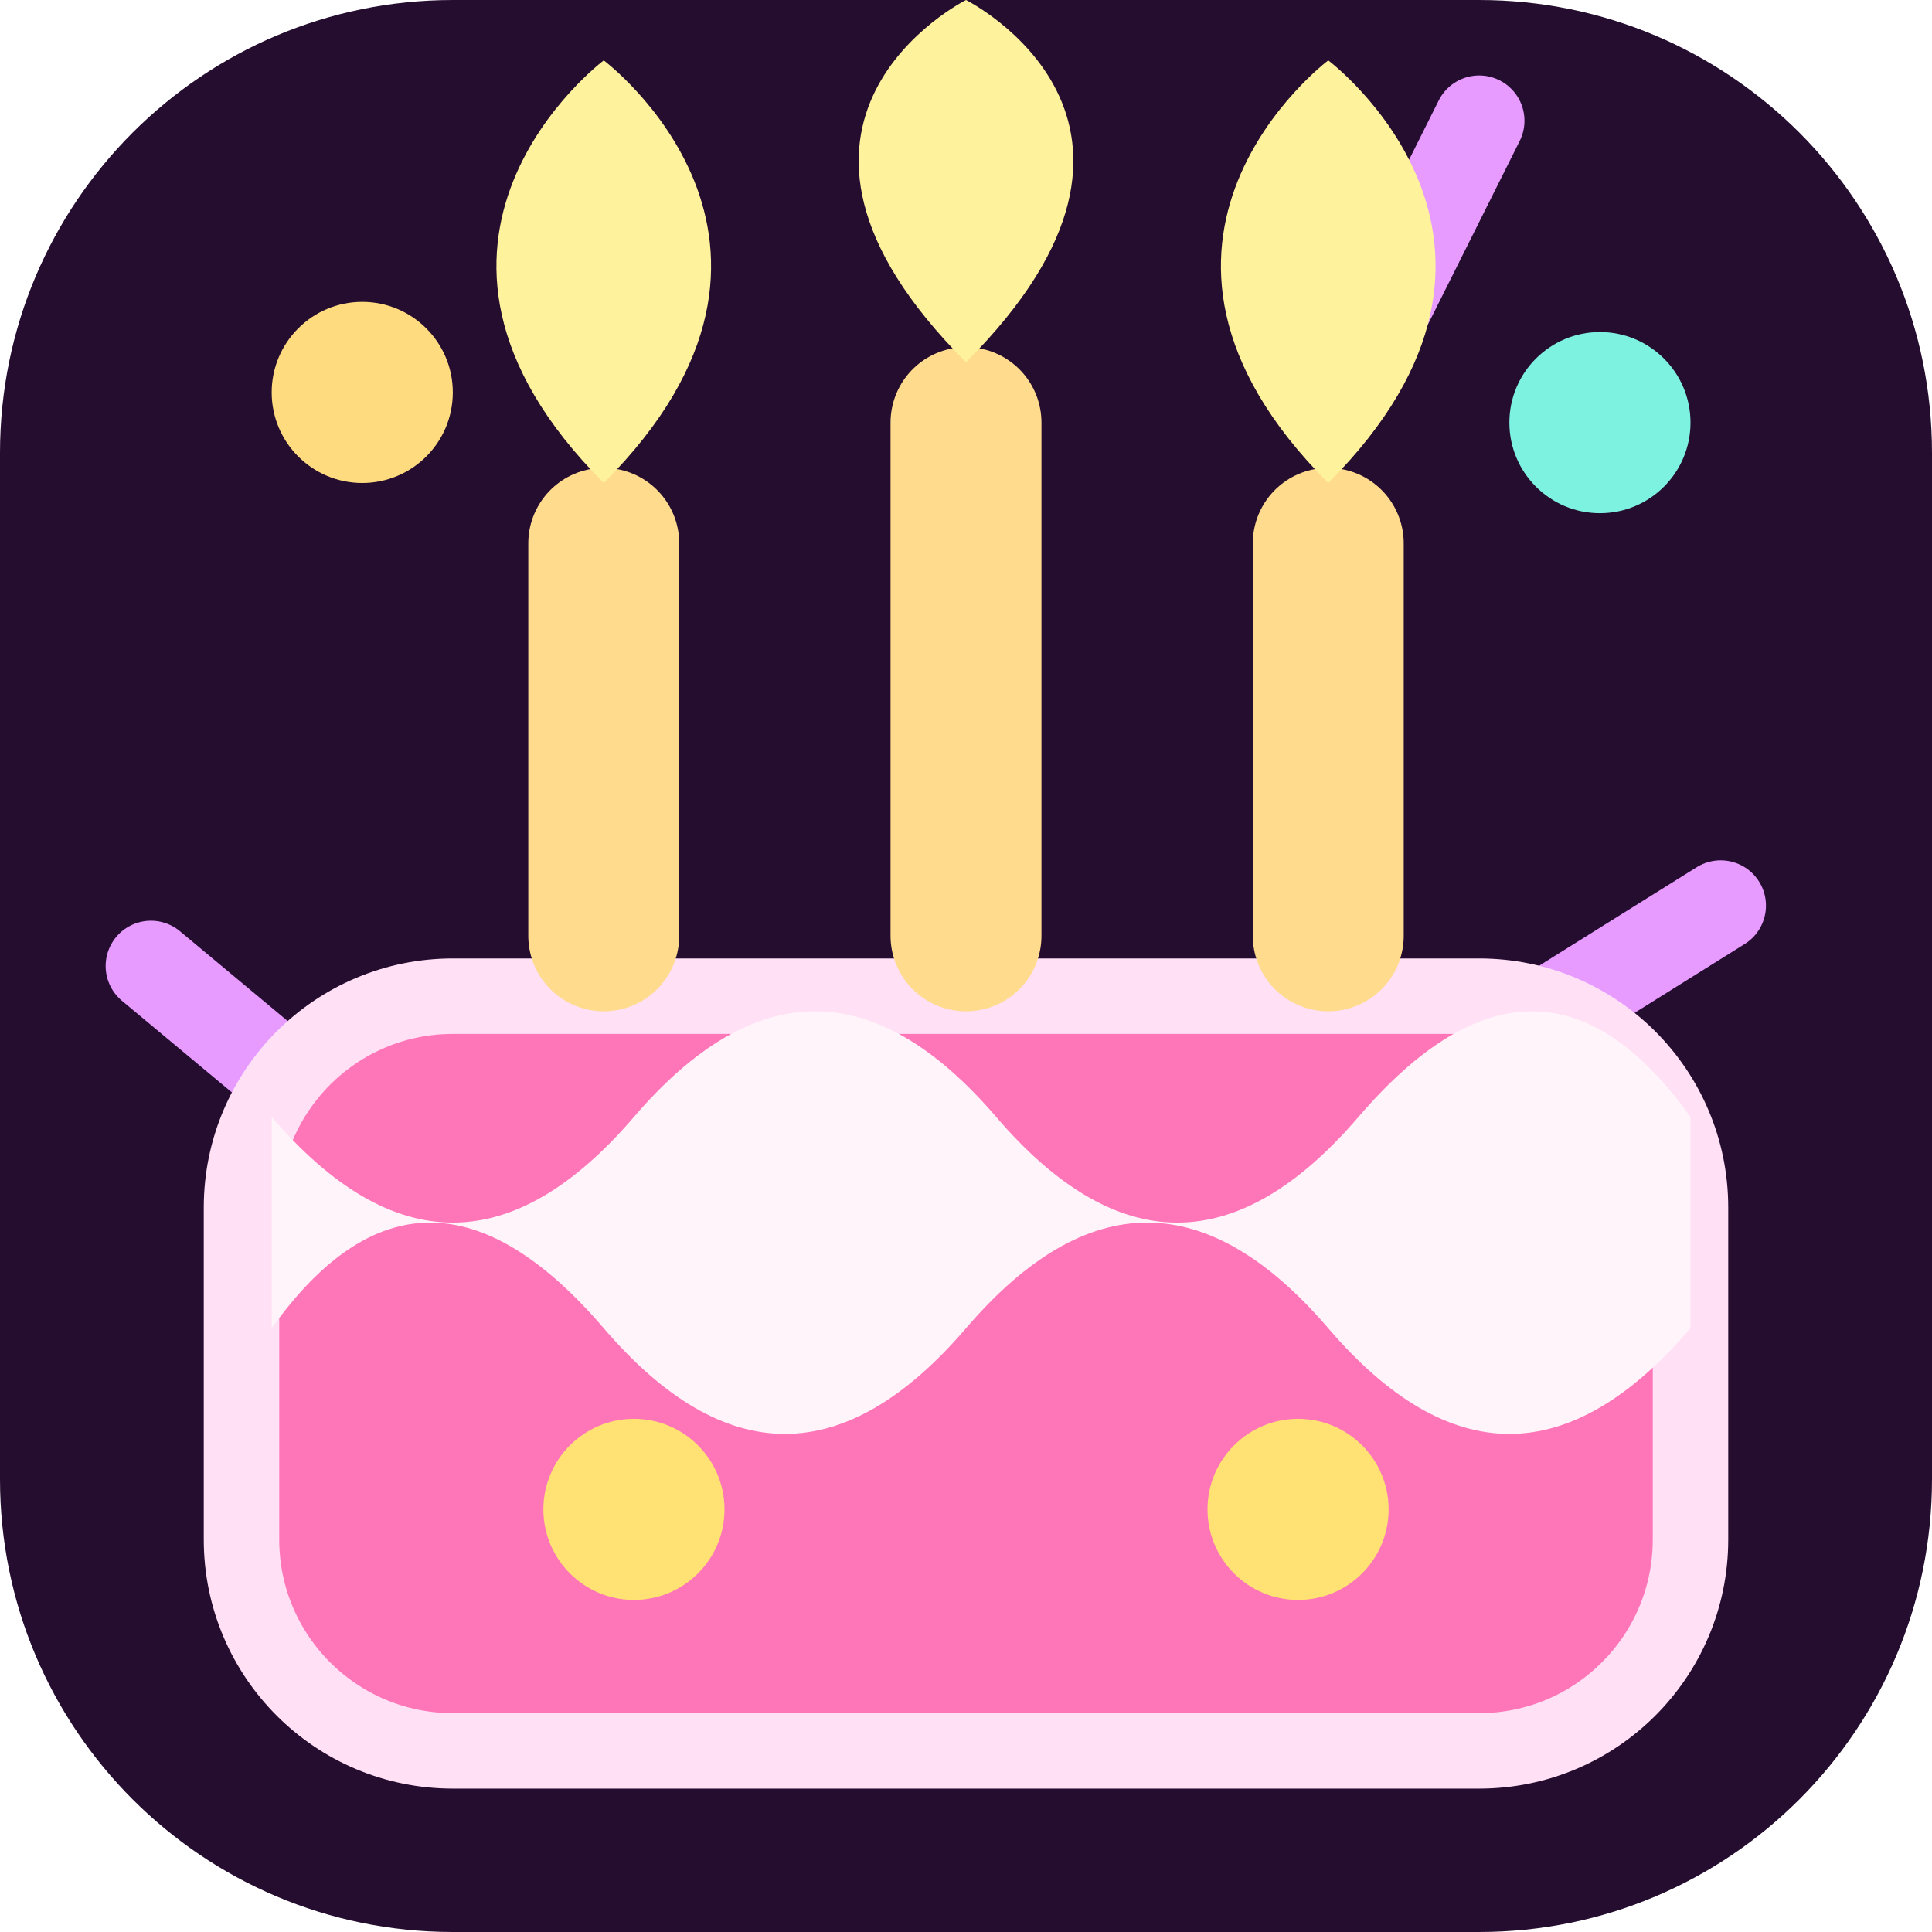
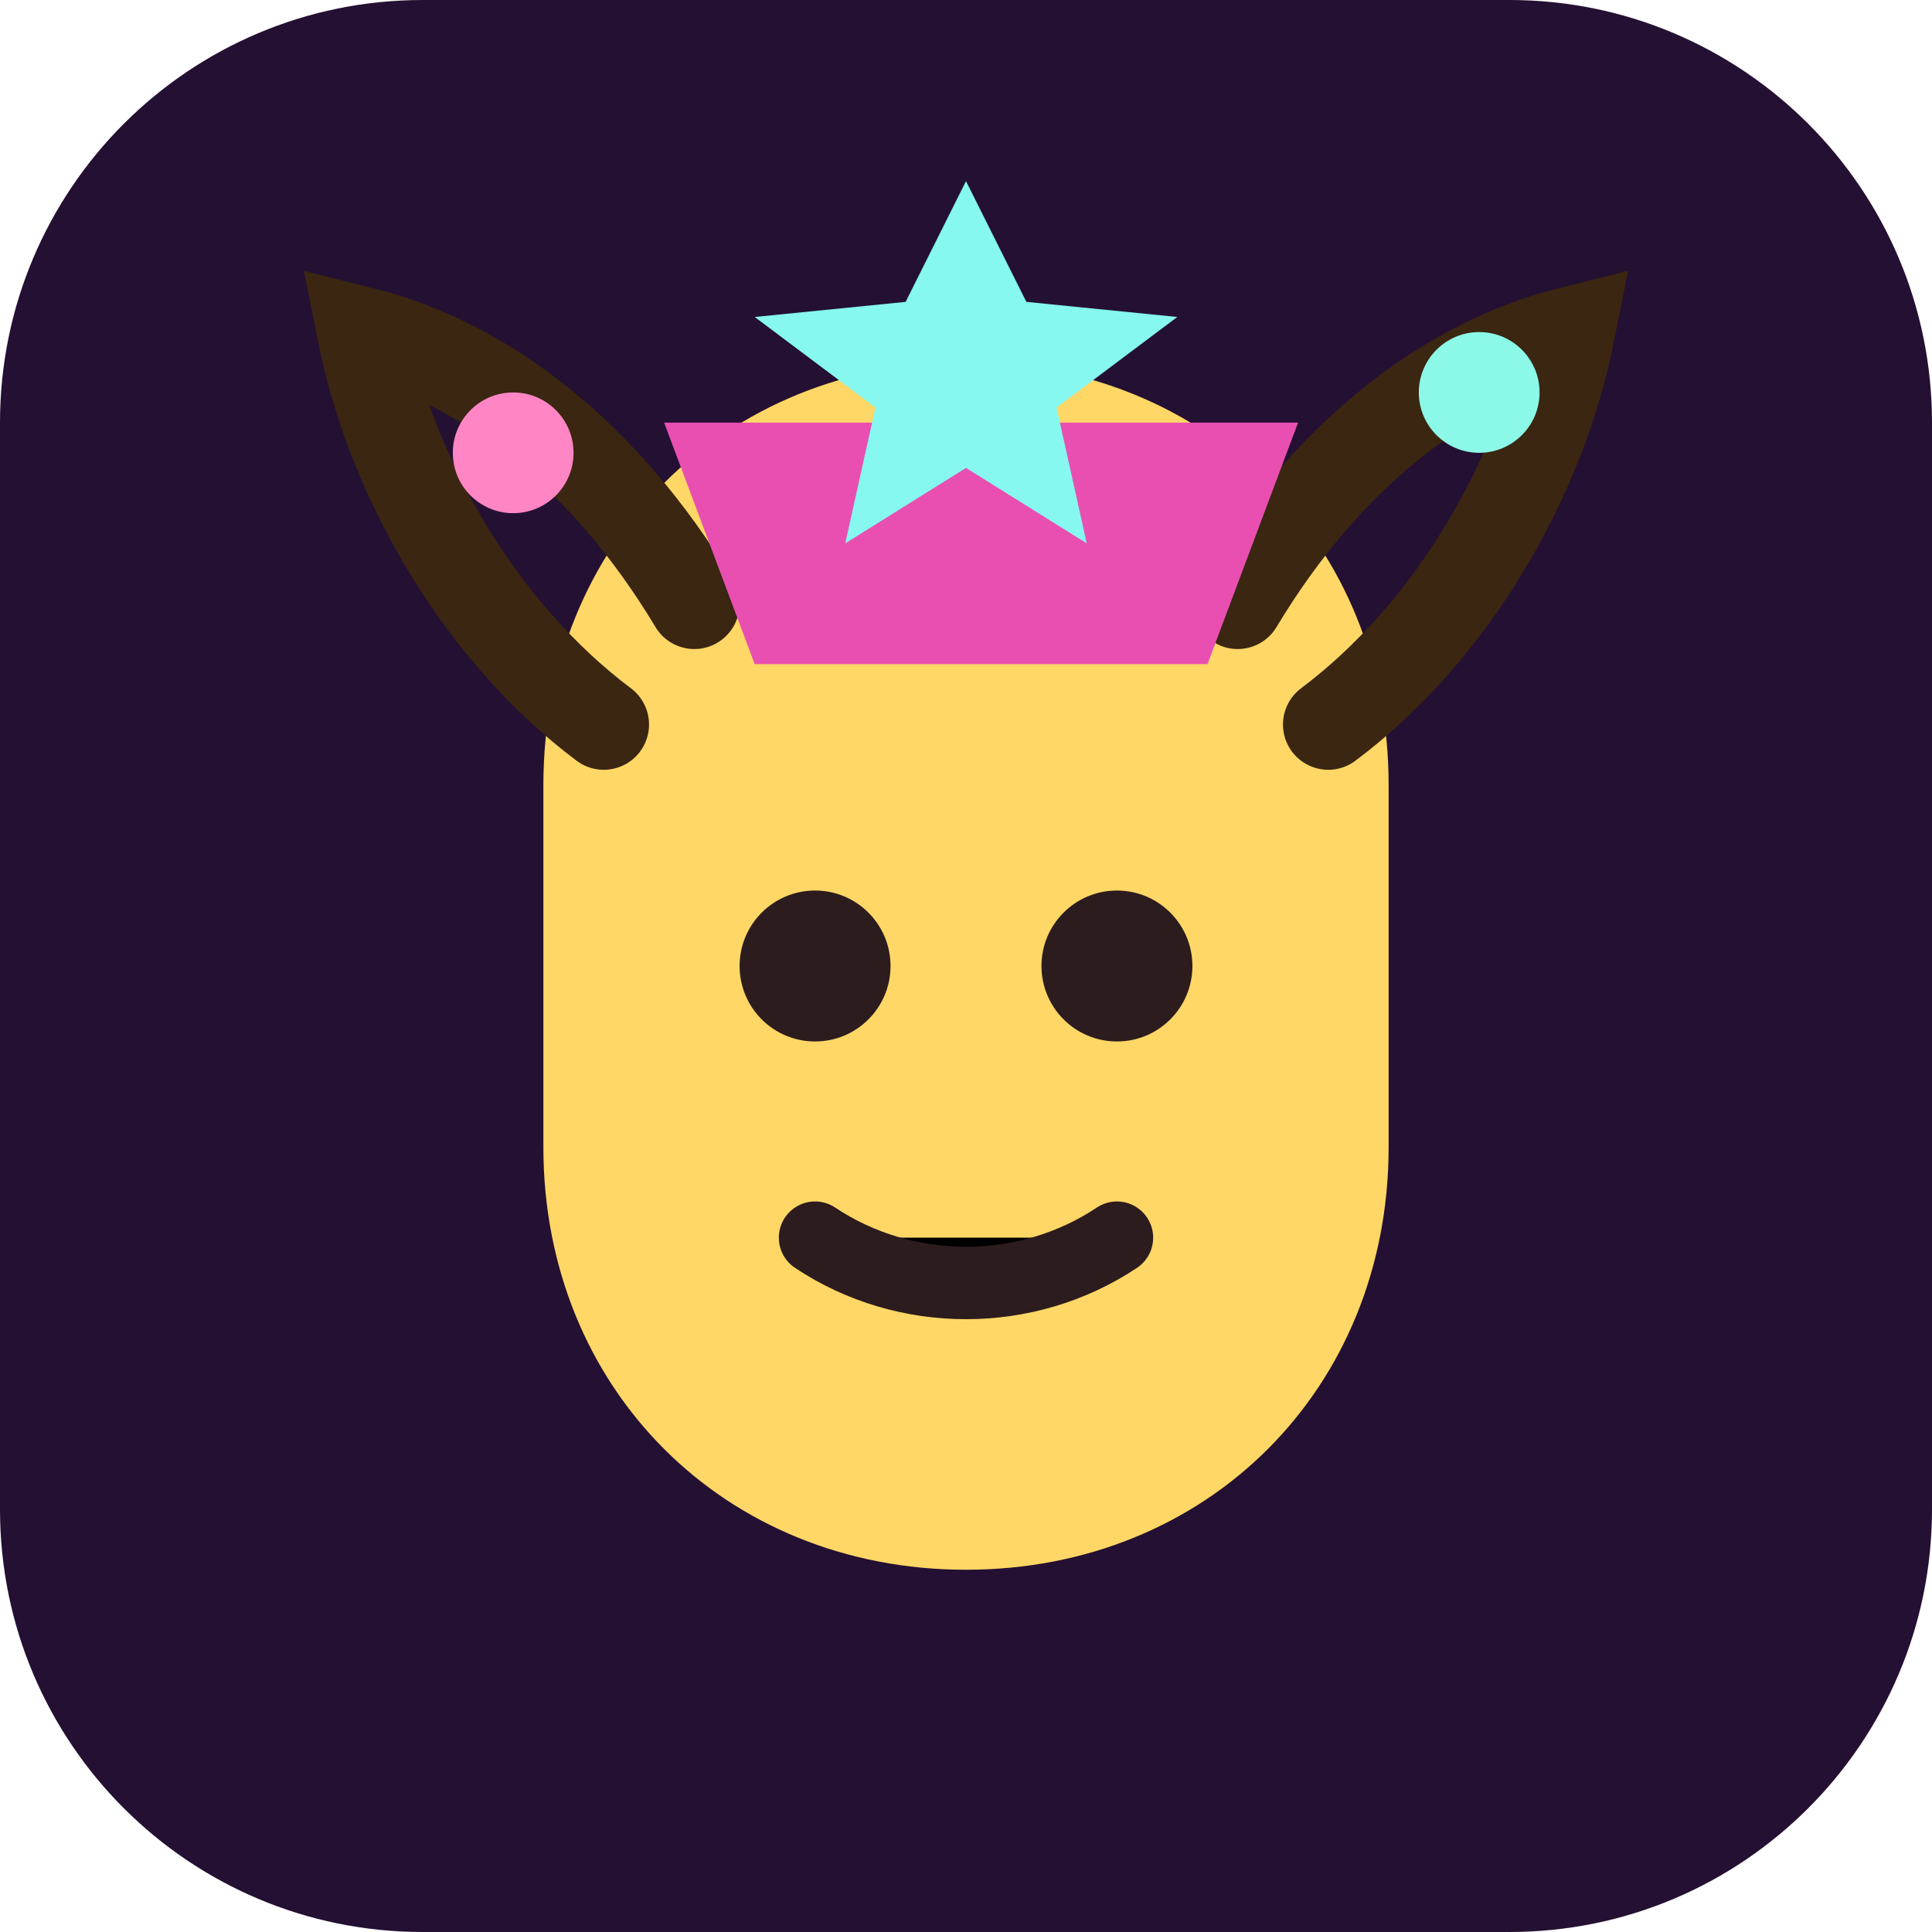
<svg xmlns="http://www.w3.org/2000/svg" viewBox="0 0 64 64">
-   <rect width="64" height="64" rx="15" fill="#250d30" />
-   <circle cx="12" cy="13" r="3" fill="#ffdb7f" />
-   <circle cx="53" cy="14" r="3" fill="#7ef2e0" />
-   <path d="m49 35 8-5m-46 7-6-5m41-22 3-6" stroke="#e79bff" stroke-width="3" stroke-linecap="round" />
-   <rect x="8" y="33" width="48" height="25" rx="7" fill="#ff76b8" stroke="#ffe0f5" stroke-width="2.5" />
-   <path d="M9 37q6 7 12 0t12 0 12 0 11 0v7q-6 7-12 0t-12 0-12 0-11 0Z" fill="#fff4fa" />
-   <path d="M20 31V18m12 13V14m12 17V18" stroke="#ffdb8d" stroke-width="5" stroke-linecap="round" />
-   <path d="M20 16c-8-8 0-14 0-14s8 6 0 14m12-4c-8-8 0-12 0-12s8 4 0 12m12 4c-8-8 0-14 0-14s8 6 0 14" fill="#fff29c" />
-   <circle cx="21" cy="50" r="3" fill="#ffe174" />
-   <circle cx="43" cy="50" r="3" fill="#ffe174" />
+   <rect width="64" height="64" rx="14" fill="#241032" />
+   <path d="M18 26c0-8 6-14 14-14s14 6 14 14v12c0 8-6 14-14 14s-14-6-14-14Z" fill="#ffd766" />
+   <path d="M23 20c-3-5-7-8-11-9 1 5 4 10 8 13M41 20c3-5 7-8 11-9-1 5-4 10-8 13" stroke="#3a2611" stroke-width="3" stroke-linecap="round" fill="none" />
+   <circle cx="27" cy="32" r="2.5" fill="#2c1c1e" />
+   <circle cx="37" cy="32" r="2.5" fill="#2c1c1e" />
+   <path d="M27 41c3 2 7 2 10 0" stroke="#2c1c1e" stroke-width="2.4" stroke-linecap="round" />
+   <path d="M22 14h21l-3 8H25Z" fill="#e94fb1" />
+   <path d="m32 6 2 4 5 .5-4 3 1 4.5-4-2.5-4 2.5 1-4.5-4-3 5-.5Z" fill="#86f8ef" />
+   <circle cx="17" cy="15" r="2" fill="#ff85c4" />
+   <circle cx="49" cy="13" r="2" fill="#8cf8e7" />
</svg>
